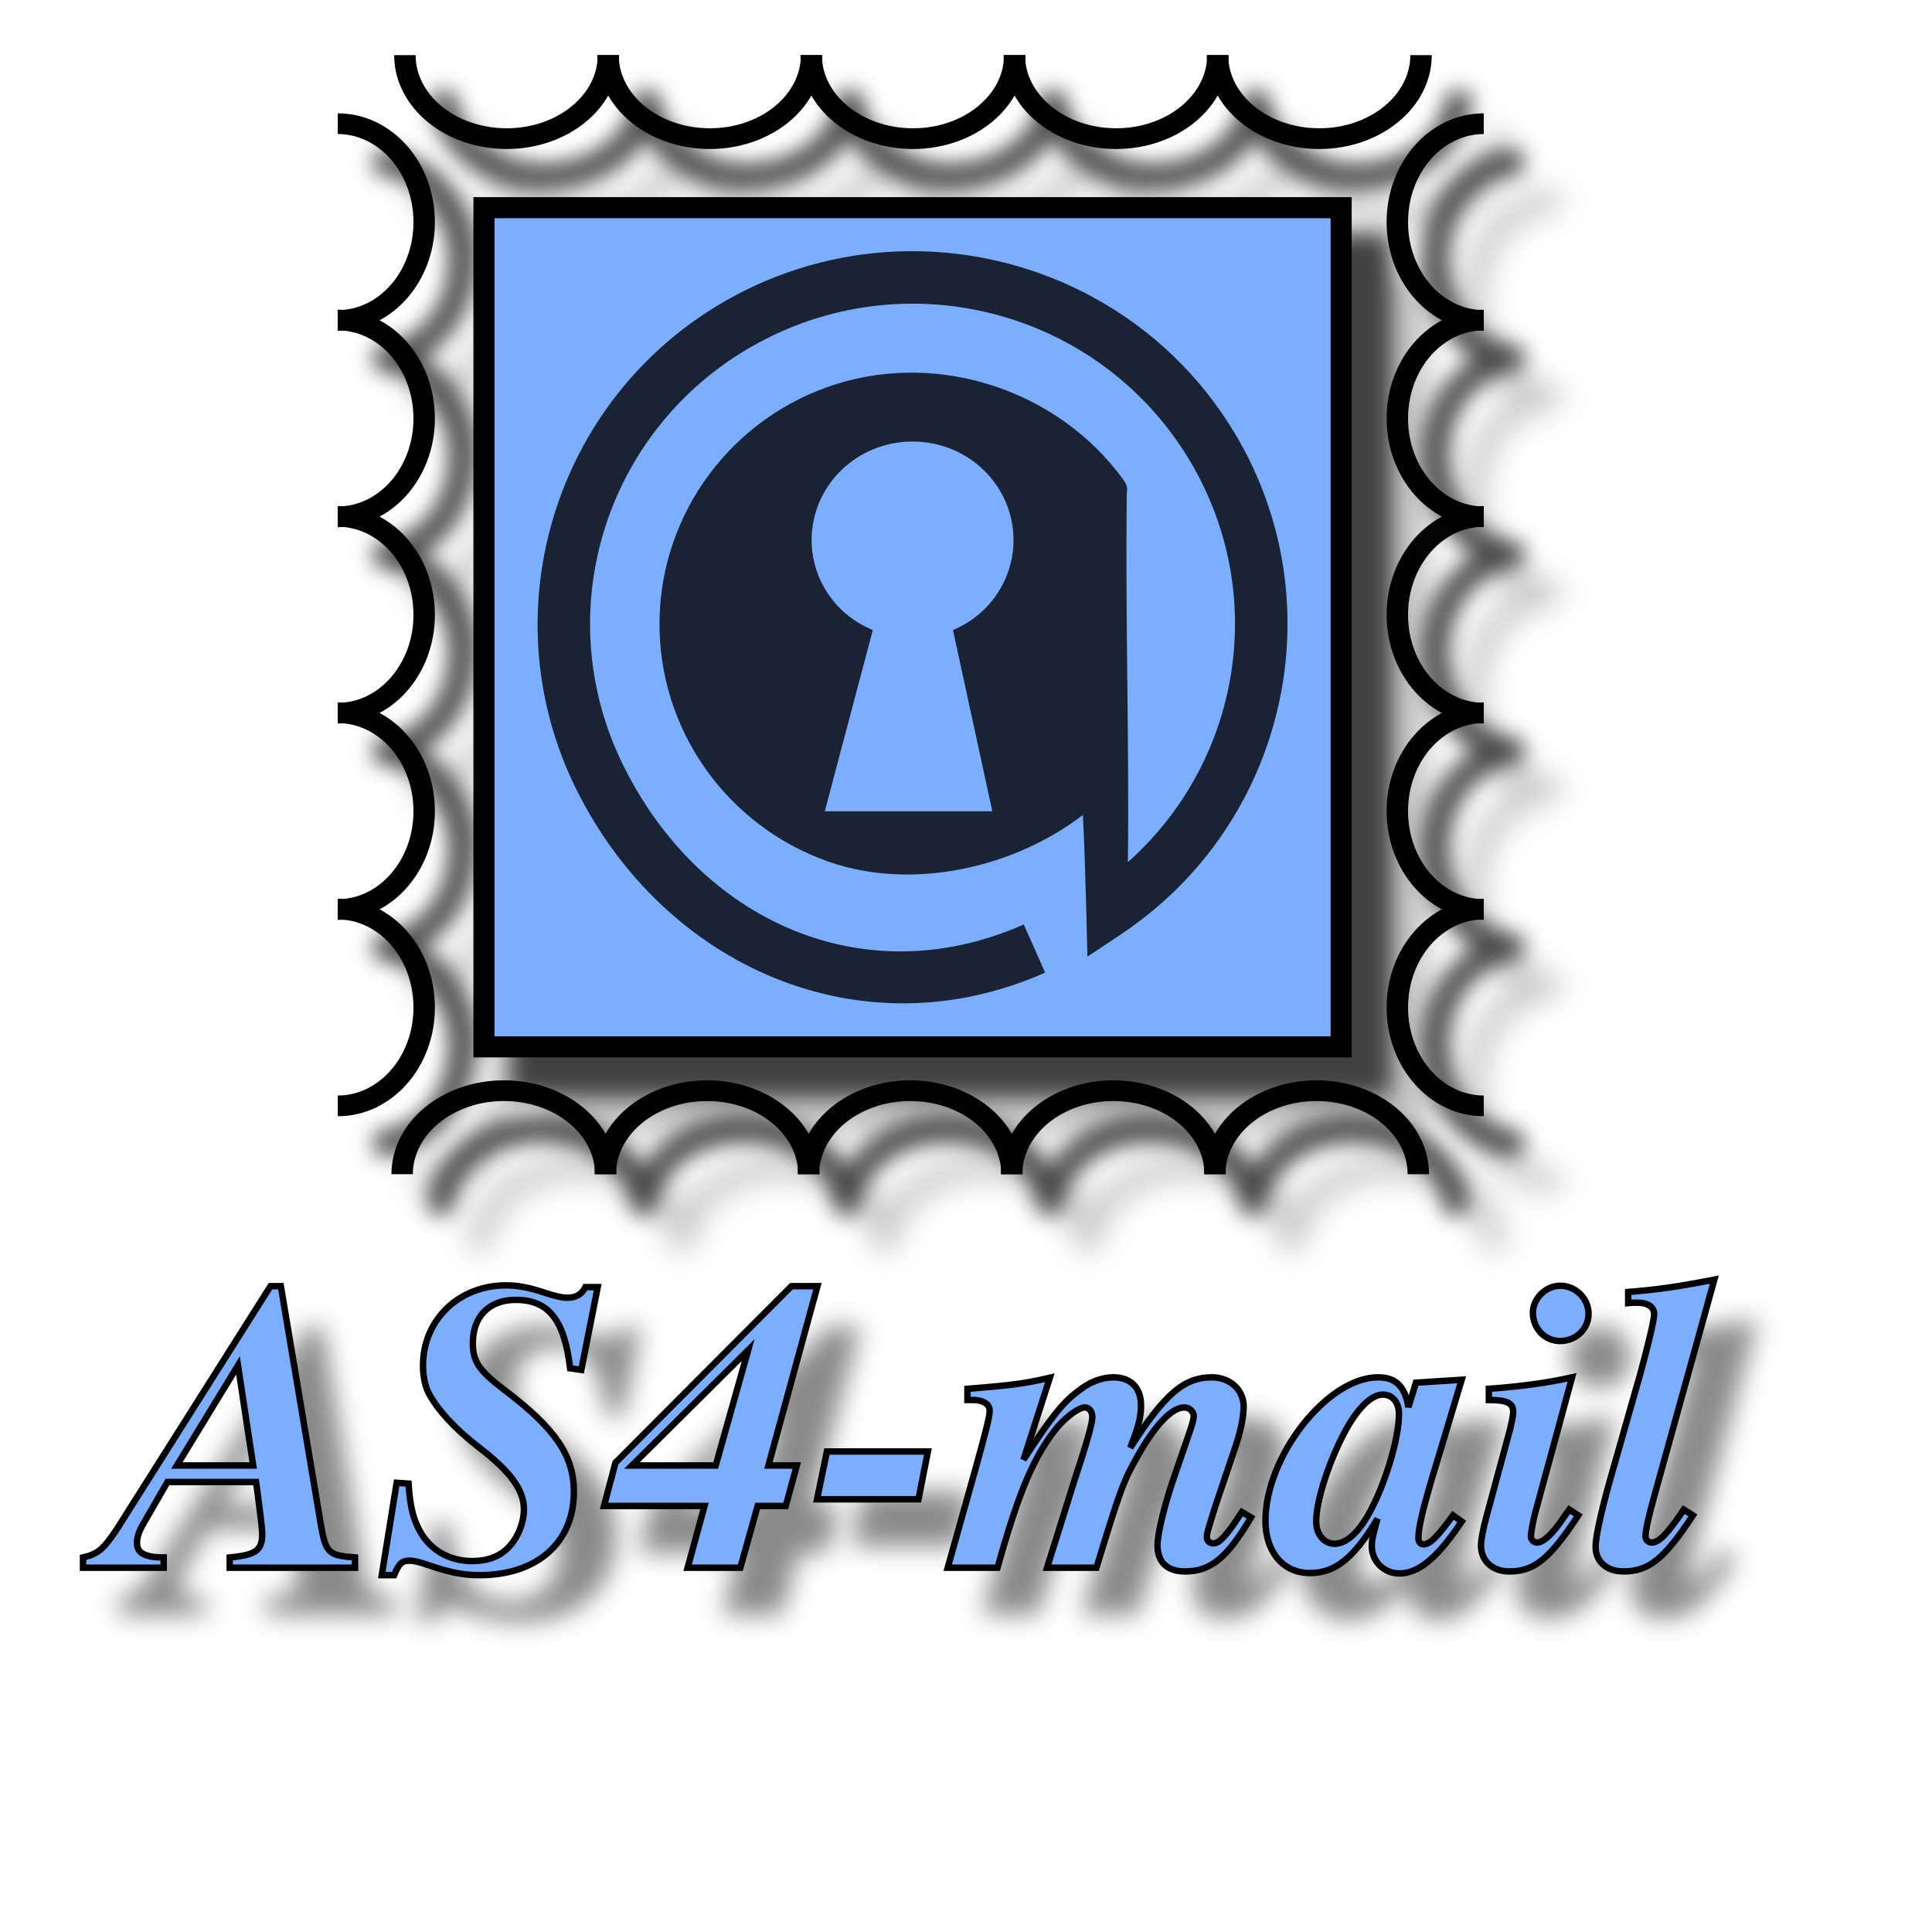
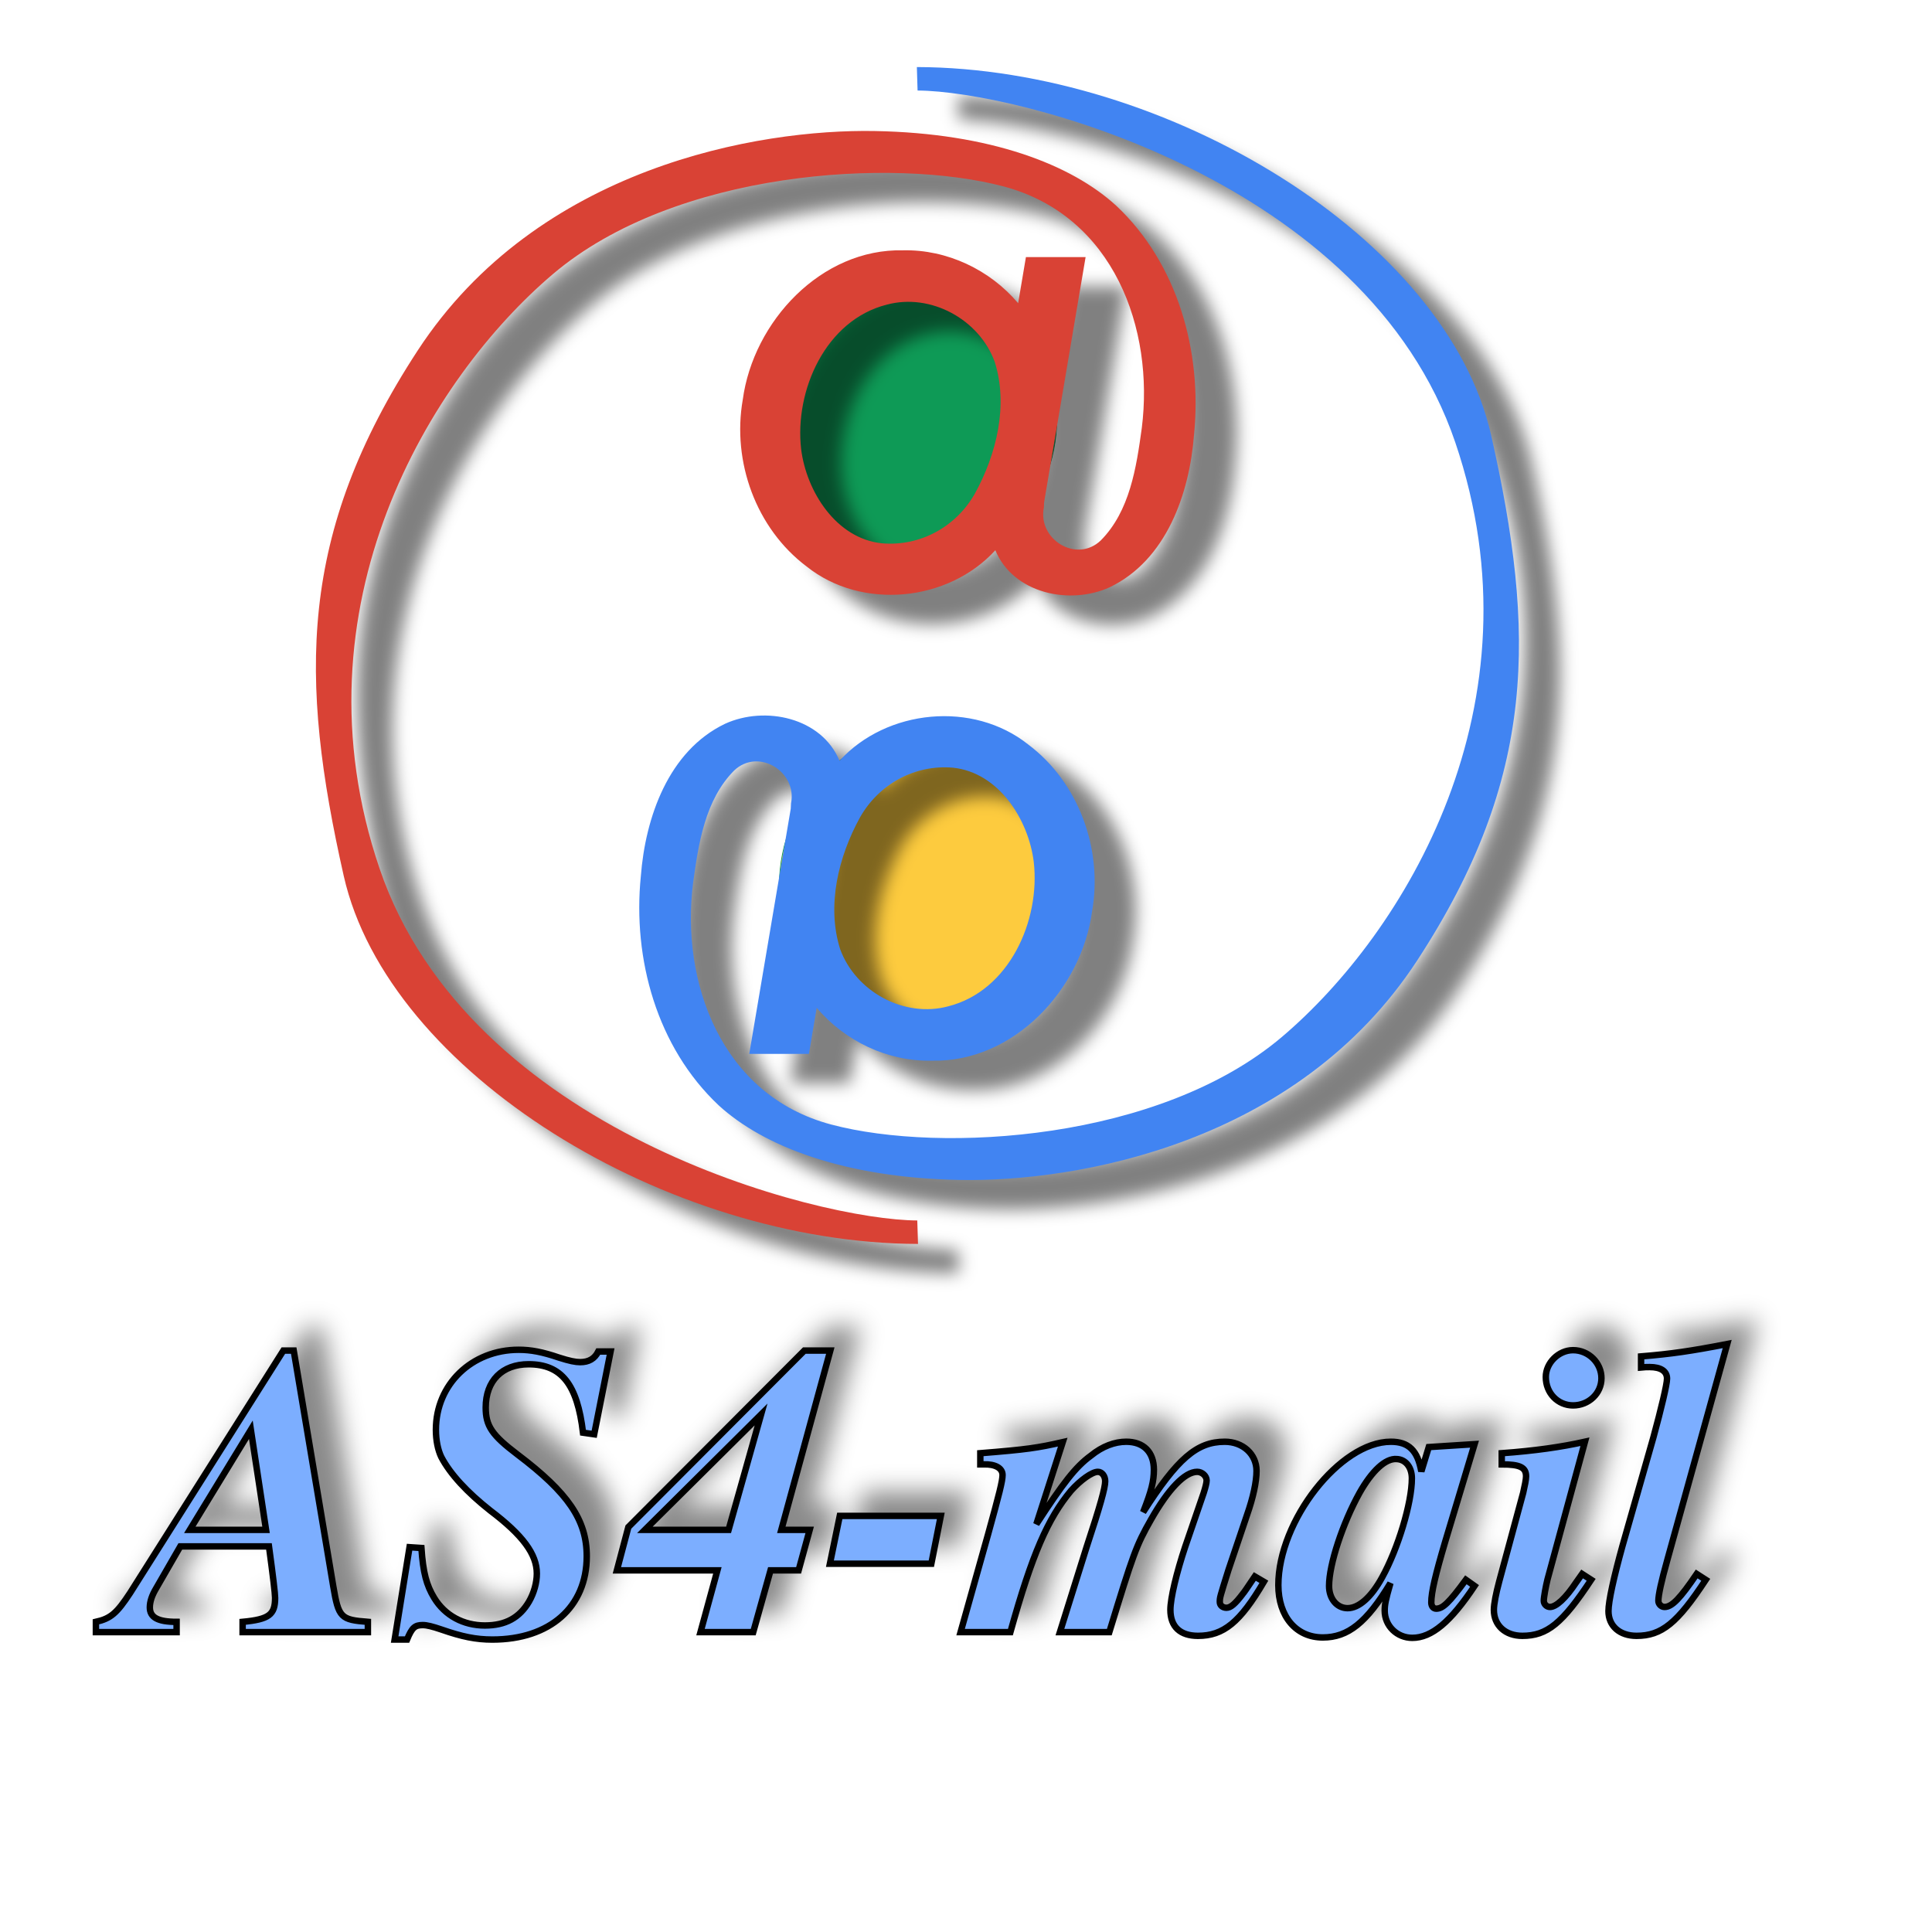
<svg xmlns="http://www.w3.org/2000/svg" xmlns:xlink="http://www.w3.org/1999/xlink" width="300" height="300" viewBox="0 0 300 300" id="svg12176" version="1.1">
  <defs id="defs12178">
    <linearGradient id="linearGradient4595">
      <stop style="stop-color:#000000;stop-opacity:1;" offset="0" id="stop4591" />
      <stop style="stop-color:#000000;stop-opacity:0;" offset="1" id="stop4593" />
    </linearGradient>
    <linearGradient xlink:href="#linearGradient4595" id="linearGradient4597" x1="-11.68" y1="1025.593" x2="235.933" y2="1025.593" gradientUnits="userSpaceOnUse" />
    <filter style="color-interpolation-filters:sRGB" id="filter4603" x="-0.018" width="1.037" y="-0.102" height="1.204">
      <feGaussianBlur stdDeviation="1.893" id="feGaussianBlur4605" />
    </filter>
    <filter style="color-interpolation-filters:sRGB;" id="filter5358">
      <feFlood flood-opacity="0.498" flood-color="rgb(0,0,0)" result="flood" id="feFlood5348" />
      <feComposite in="flood" in2="SourceGraphic" operator="in" result="composite1" id="feComposite5350" />
      <feGaussianBlur in="composite1" stdDeviation="2.6" result="blur" id="feGaussianBlur5352" />
      <feOffset dx="9" dy="9" result="offset" id="feOffset5354" />
      <feComposite in="SourceGraphic" in2="offset" operator="over" result="fbSourceGraphic" id="feComposite5356" />
      <feColorMatrix result="fbSourceGraphicAlpha" in="fbSourceGraphic" values="0 0 0 -1 0 0 0 0 -1 0 0 0 0 -1 0 0 0 0 1 0" id="feColorMatrix5360" />
      <feFlood id="feFlood5362" flood-opacity="0.498" flood-color="rgb(0,0,0)" result="flood" in="fbSourceGraphic" />
      <feComposite in2="fbSourceGraphic" id="feComposite5364" in="flood" operator="in" result="composite1" />
      <feGaussianBlur id="feGaussianBlur5366" in="composite1" stdDeviation="2.6" result="blur" />
      <feOffset id="feOffset5368" dx="9" dy="9" result="offset" />
      <feComposite in2="offset" id="feComposite5370" in="fbSourceGraphic" operator="over" result="composite2" />
    </filter>
+     <filter style="color-interpolation-filters:sRGB" id="filter2001">
+       <feFlood flood-opacity="0.498" flood-color="rgb(0,0,0)" result="flood" id="feFlood1991" />
+       <feComposite in="flood" in2="SourceGraphic" operator="in" result="composite1" id="feComposite1993" />
+       <feGaussianBlur in="composite1" stdDeviation="0.7" result="blur" id="feGaussianBlur1995" />
+       <feOffset dx="3.5" dy="2.5" result="offset" id="feOffset1997" />
+       <feComposite in="SourceGraphic" in2="offset" operator="over" result="composite2" id="feComposite1999" />
+     </filter>
  </defs>
  <g id="layer1" transform="translate(0,-752.3622)">
    <text xml:space="preserve" style="font-style:normal;font-weight:normal;font-size:64px;line-height:1.25;font-family:sans-serif;letter-spacing:0px;word-spacing:0px;opacity:0.462;fill:#030303;fill-opacity:1;stroke:#000000;stroke-opacity:1;filter:url(#filter4603)" x="23.216" y="1002.554" id="text63-2">
      <tspan id="tspan61-1" x="23.216" y="1002.554" style="font-style:italic;font-variant:normal;font-weight:bold;font-stretch:normal;font-size:64px;font-family:'Nimbus Roman No9 L';-inkscape-font-specification:'Nimbus Roman No9 L Bold Italic';fill:#030303;fill-opacity:1;stroke:#000000;stroke-opacity:1">AS4-mail</tspan>
    </text>
-     <g id="g59" transform="matrix(0.6544777,0,0,0.6544777,44.59629,257.8498)" style="filter:url(#filter5358)">
-       <rect ry="0" y="804.856" x="46.683" height="199.101" width="203.374" id="rect4944" style="opacity:1;fill:#7caeff;fill-opacity:1;fill-rule:evenodd;stroke:#000000;stroke-width:5;stroke-linejoin:miter;stroke-miterlimit:4.7;stroke-dasharray:none;stroke-dashoffset:0;stroke-opacity:1" />
-       <g transform="matrix(2.551557,0,0,2.466269,-303.9659,-9.687025)" style="opacity:1" id="g5567">
-         <path style="opacity:1;fill:none;fill-opacity:1;fill-rule:evenodd;stroke:#000000;stroke-width:1.993;stroke-linejoin:miter;stroke-miterlimit:4.7;stroke-dasharray:none;stroke-dashoffset:0;stroke-opacity:1" id="path5496" d="m 129.82,423.255 a 9.464,8.036 0 0 1 9.464,-8.036 9.464,8.036 0 0 1 9.464,8.036" />
-         <path style="opacity:1;fill:none;fill-opacity:1;fill-rule:evenodd;stroke:#000000;stroke-width:1.993;stroke-linejoin:miter;stroke-miterlimit:4.7;stroke-dasharray:none;stroke-dashoffset:0;stroke-opacity:1" id="path5496-3" d="m 148.71,423.255 a 9.464,8.036 0 0 1 9.464,-8.036 9.464,8.036 0 0 1 9.464,8.036" />
-         <path style="opacity:1;fill:none;fill-opacity:1;fill-rule:evenodd;stroke:#000000;stroke-width:1.993;stroke-linejoin:miter;stroke-miterlimit:4.7;stroke-dasharray:none;stroke-dashoffset:0;stroke-opacity:1" id="path5496-6" d="m 167.599,423.255 a 9.464,8.036 0 0 1 9.464,-8.036 9.464,8.036 0 0 1 9.464,8.036" />
-         <path style="opacity:1;fill:none;fill-opacity:1;fill-rule:evenodd;stroke:#000000;stroke-width:1.993;stroke-linejoin:miter;stroke-miterlimit:4.7;stroke-dasharray:none;stroke-dashoffset:0;stroke-opacity:1" id="path5496-9" d="m 186.489,423.255 a 9.464,8.036 0 0 1 9.464,-8.036 9.464,8.036 0 0 1 9.464,8.036" />
-         <path style="opacity:1;fill:none;fill-opacity:1;fill-rule:evenodd;stroke:#000000;stroke-width:1.993;stroke-linejoin:miter;stroke-miterlimit:4.7;stroke-dasharray:none;stroke-dashoffset:0;stroke-opacity:1" id="path5496-98" d="m 205.379,423.255 a 9.464,8.036 0 0 1 9.464,-8.036 9.464,8.036 0 0 1 9.464,8.036" />
+     <text xml:space="preserve" style="font-style:normal;font-weight:normal;font-size:64px;line-height:1.25;font-family:sans-serif;letter-spacing:0px;word-spacing:0px;fill:#7caeff;fill-opacity:1;stroke:#000000;stroke-opacity:1" x="19.173" y="1005.794" id="text63">
+       <tspan id="tspan61" x="19.173" y="1005.794" style="font-style:italic;font-variant:normal;font-weight:bold;font-stretch:normal;font-size:64px;font-family:'Nimbus Roman No9 L';-inkscape-font-specification:'Nimbus Roman No9 L Bold Italic';fill:#7caeff;fill-opacity:1;stroke:#000000;stroke-opacity:1">AS4-mail</tspan>
+     </text>
+     <g transform="matrix(0.7636893,0,0,0.7636893,29.96132,165.8132)" id="g51">
+       <ellipse ry="32.141" rx="31.498" cy="948.182" cx="150.728" id="path10-6-3-0" style="display:inline;fill:#fdcb3e;fill-opacity:1;stroke:#0e9a56;stroke-width:0.151;stroke-opacity:1" />
+       <ellipse ry="32.141" rx="31.498" cy="853.024" cx="144.149" id="path10-6-3-0-7" style="display:inline;fill:#0e9a56;fill-opacity:1;stroke:#0e9a56;stroke-width:0.151;stroke-opacity:1" />
+       <g id="text859-0" style="font-style:normal;font-weight:normal;font-size:84.572px;line-height:1.25;font-family:sans-serif;letter-spacing:0px;word-spacing:0px;display:inline;fill:#ef0000;fill-opacity:1;stroke:none;stroke-width:2.114;filter:url(#filter2001)" aria-label="@" transform="matrix(2.389506,0,0,2.389506,27.47909,311.2916)">
+         <path id="path1042-1" d="m 60.907,234.337 c -0.549,2.701 2.775,4.765 4.836,2.805 2.48,-2.493 3.036,-6.222 3.495,-9.567 1.068,-8.391 -2.361,-18.075 -11.765,-20.562 -9.404,-2.487 -27.953,-1.351 -38.337,7.456 -10.384,8.807 -22.359,28.249 -14.751,50.602 7.608,22.353 37.32,29.9 45.75,29.931 0.061,1.998 0.061,1.998 0.061,1.998 C 28.902,296.939 5.112,282.442 1.329,265.676 -2.454,248.91 -2.595,236.616 7.627,220.971 17.848,205.327 36.646,202.125 46.51,202.3 c 9.865,0.176 16.743,2.864 20.55,6.351 5.253,4.937 7.332,12.451 6.624,19.491 -0.384,5.002 -2.349,10.669 -7.171,12.978 -3.398,1.55 -8.208,0.539 -9.735,-3.149 -4.015,4.402 -11.374,5.122 -16.059,1.383 -4.312,-3.239 -6.358,-8.925 -5.434,-14.196 0.896,-6.639 6.665,-12.868 13.646,-12.708 3.734,-0.08 7.388,1.657 9.787,4.501 l 0.661,-3.923 h 5.079 c -1.177,6.955 -2.351,13.91 -3.531,20.864 z m -5.864,-1.198 c 1.829,-3.327 2.855,-7.482 1.683,-11.194 -1.311,-3.613 -5.445,-5.881 -9.189,-4.871 -5.194,1.308 -7.859,7.289 -7.286,12.29 0.448,3.612 2.981,7.609 6.871,8.017 3.249,0.285 6.319,-1.397 7.921,-4.242 z" style="font-style:normal;font-variant:normal;font-weight:normal;font-stretch:normal;font-family:Meera;-inkscape-font-specification:Meera;fill:#d94235;fill-opacity:1;stroke-width:2.114" />
+         <path id="path1042-1-3" d="m 39.39,259.519 c 0.549,-2.701 -2.775,-4.765 -4.836,-2.805 -2.48,2.493 -3.035,6.222 -3.495,9.567 -1.068,8.391 2.361,18.075 11.764,20.562 9.404,2.487 27.953,1.351 38.337,-7.456 10.384,-8.807 22.359,-28.249 14.751,-50.602 -7.608,-22.353 -37.32,-29.9 -45.751,-29.931 -0.061,-1.998 0,0 -0.061,-1.998 21.295,0.061 45.084,14.557 48.867,31.324 3.783,16.766 3.924,29.061 -6.297,44.705 -10.222,15.644 -29.019,18.847 -38.884,18.671 -9.864,-0.176 -16.743,-2.864 -20.55,-6.351 -5.253,-4.937 -7.332,-12.451 -6.624,-19.491 0.384,-5.002 2.349,-10.669 7.171,-12.978 3.398,-1.55 8.208,-0.539 9.735,3.149 4.015,-4.402 11.374,-5.122 16.059,-1.383 4.312,3.239 6.358,8.925 5.434,14.196 -0.896,6.639 -6.665,12.868 -13.646,12.708 -3.734,0.08 -7.388,-1.657 -9.787,-4.501 l -0.661,3.923 h -5.079 c 1.177,-6.955 2.351,-13.91 3.531,-20.864 z m 5.864,1.198 c -1.829,3.327 -2.855,7.482 -1.683,11.194 1.311,3.613 5.445,5.881 9.189,4.871 5.194,-1.308 7.859,-7.289 7.286,-12.29 -0.448,-3.612 -2.981,-7.609 -6.871,-8.017 -3.249,-0.285 -6.319,1.397 -7.921,4.242 z" style="font-style:normal;font-variant:normal;font-weight:normal;font-stretch:normal;font-size:84.572px;line-height:1.25;font-family:Meera;-inkscape-font-specification:Meera;letter-spacing:0px;word-spacing:0px;display:inline;fill:#4184f2;fill-opacity:1;stroke:none;stroke-width:2.114" />
      </g>
-       <g id="g5567-7" transform="matrix(0,2.466269,-2.551557,0,1091.957,464.7594)">
-         <path style="opacity:1;fill:none;fill-opacity:1;fill-rule:evenodd;stroke:#000000;stroke-width:1.993;stroke-linejoin:miter;stroke-miterlimit:4.7;stroke-dasharray:none;stroke-dashoffset:0;stroke-opacity:1" id="path5496-48" d="m 129.82,423.255 a 9.464,8.036 0 0 1 9.464,-8.036 9.464,8.036 0 0 1 9.464,8.036" />
-         <path style="opacity:1;fill:none;fill-opacity:1;fill-rule:evenodd;stroke:#000000;stroke-width:1.993;stroke-linejoin:miter;stroke-miterlimit:4.7;stroke-dasharray:none;stroke-dashoffset:0;stroke-opacity:1" id="path5496-3-7" d="m 148.71,423.255 a 9.464,8.036 0 0 1 9.464,-8.036 9.464,8.036 0 0 1 9.464,8.036" />
-         <path style="opacity:1;fill:none;fill-opacity:1;fill-rule:evenodd;stroke:#000000;stroke-width:1.993;stroke-linejoin:miter;stroke-miterlimit:4.7;stroke-dasharray:none;stroke-dashoffset:0;stroke-opacity:1" id="path5496-6-93" d="m 167.599,423.255 a 9.464,8.036 0 0 1 9.464,-8.036 9.464,8.036 0 0 1 9.464,8.036" />
-         <path style="opacity:1;fill:none;fill-opacity:1;fill-rule:evenodd;stroke:#000000;stroke-width:1.993;stroke-linejoin:miter;stroke-miterlimit:4.7;stroke-dasharray:none;stroke-dashoffset:0;stroke-opacity:1" id="path5496-9-1" d="m 186.489,423.255 a 9.464,8.036 0 0 1 9.464,-8.036 9.464,8.036 0 0 1 9.464,8.036" />
-         <path style="opacity:1;fill:none;fill-opacity:1;fill-rule:evenodd;stroke:#000000;stroke-width:1.993;stroke-linejoin:miter;stroke-miterlimit:4.7;stroke-dasharray:none;stroke-dashoffset:0;stroke-opacity:1" id="path5496-98-8" d="m 205.379,423.255 a 9.464,8.036 0 0 1 9.464,-8.036 9.464,8.036 0 0 1 9.464,8.036" />
-       </g>
-       <g style="opacity:1" id="g5567-77" transform="matrix(-2.551557,0,0,-2.466269,600.2548,1812.518)">
-         <path style="opacity:1;fill:none;fill-opacity:1;fill-rule:evenodd;stroke:#000000;stroke-width:1.993;stroke-linejoin:miter;stroke-miterlimit:4.7;stroke-dasharray:none;stroke-dashoffset:0;stroke-opacity:1" id="path5496-61" d="m 129.82,423.255 a 9.464,8.036 0 0 1 9.464,-8.036 9.464,8.036 0 0 1 9.464,8.036" />
-         <path style="opacity:1;fill:none;fill-opacity:1;fill-rule:evenodd;stroke:#000000;stroke-width:1.993;stroke-linejoin:miter;stroke-miterlimit:4.7;stroke-dasharray:none;stroke-dashoffset:0;stroke-opacity:1" id="path5496-3-1" d="m 148.71,423.255 a 9.464,8.036 0 0 1 9.464,-8.036 9.464,8.036 0 0 1 9.464,8.036" />
-         <path style="opacity:1;fill:none;fill-opacity:1;fill-rule:evenodd;stroke:#000000;stroke-width:1.993;stroke-linejoin:miter;stroke-miterlimit:4.7;stroke-dasharray:none;stroke-dashoffset:0;stroke-opacity:1" id="path5496-6-1" d="m 167.599,423.255 a 9.464,8.036 0 0 1 9.464,-8.036 9.464,8.036 0 0 1 9.464,8.036" />
-         <path style="opacity:1;fill:none;fill-opacity:1;fill-rule:evenodd;stroke:#000000;stroke-width:1.993;stroke-linejoin:miter;stroke-miterlimit:4.7;stroke-dasharray:none;stroke-dashoffset:0;stroke-opacity:1" id="path5496-9-19" d="m 186.489,423.255 a 9.464,8.036 0 0 1 9.464,-8.036 9.464,8.036 0 0 1 9.464,8.036" />
-         <path style="opacity:1;fill:none;fill-opacity:1;fill-rule:evenodd;stroke:#000000;stroke-width:1.993;stroke-linejoin:miter;stroke-miterlimit:4.7;stroke-dasharray:none;stroke-dashoffset:0;stroke-opacity:1" id="path5496-98-1" d="m 205.379,423.255 a 9.464,8.036 0 0 1 9.464,-8.036 9.464,8.036 0 0 1 9.464,8.036" />
-       </g>
-       <g style="opacity:1" id="g5567-7-9" transform="matrix(0,-2.466269,2.551557,0,-790.9688,1338.133)">
-         <path style="opacity:1;fill:none;fill-opacity:1;fill-rule:evenodd;stroke:#000000;stroke-width:1.993;stroke-linejoin:miter;stroke-miterlimit:4.7;stroke-dasharray:none;stroke-dashoffset:0;stroke-opacity:1" id="path5496-48-7" d="m 129.82,421.255 a 9.464,8.036 0 0 1 9.464,-8.036 9.464,8.036 0 0 1 9.464,8.036" />
-         <path style="opacity:1;fill:none;fill-opacity:1;fill-rule:evenodd;stroke:#000000;stroke-width:1.993;stroke-linejoin:miter;stroke-miterlimit:4.7;stroke-dasharray:none;stroke-dashoffset:0;stroke-opacity:1" id="path5496-3-7-5" d="m 148.71,421.255 a 9.464,8.036 0 0 1 9.464,-8.036 9.464,8.036 0 0 1 9.464,8.036" />
-         <path style="opacity:1;fill:none;fill-opacity:1;fill-rule:evenodd;stroke:#000000;stroke-width:1.993;stroke-linejoin:miter;stroke-miterlimit:4.7;stroke-dasharray:none;stroke-dashoffset:0;stroke-opacity:0.988" id="path5496-6-93-5" d="m 167.599,421.255 a 9.464,8.036 0 0 1 9.464,-8.036 9.464,8.036 0 0 1 9.464,8.036" />
-         <path style="opacity:1;fill:none;fill-opacity:1;fill-rule:evenodd;stroke:#000000;stroke-width:1.993;stroke-linejoin:miter;stroke-miterlimit:4.7;stroke-dasharray:none;stroke-dashoffset:0;stroke-opacity:1" id="path5496-9-1-8" d="m 186.489,421.255 a 9.464,8.036 0 0 1 9.464,-8.036 9.464,8.036 0 0 1 9.464,8.036" />
-         <path style="opacity:1;fill:none;fill-opacity:1;fill-rule:evenodd;stroke:#000000;stroke-width:1.993;stroke-linejoin:miter;stroke-miterlimit:4.7;stroke-dasharray:none;stroke-dashoffset:0;stroke-opacity:1" id="path5496-98-8-6" d="m 205.379,421.255 a 9.464,8.036 0 0 1 9.464,-8.036 9.464,8.036 0 0 1 9.464,8.036" />
-       </g>
-       <path id="path4149-9" d="m 147.413,815.18 c -14.012,0.132 -28.177,3.561 -41.311,10.614 -42.029,22.57 -58.664,74.353 -37.544,116.987 20.905,42.2 67.68,62.912 111.27,43.556 l -5.072,-11.421 c -37.636,16.712 -76.597,-0.539 -94.997,-37.683 -18.185,-36.71 -3.988,-80.967 32.256,-100.43 36.243,-19.463 81.336,-6.982 102.246,28.269 18.78,31.66 11.889,71.287 -14.801,95.06 0.338,-29.08 -0.643,-58.693 -0.257,-87.487 0.283,-1.78 -0.22,-2.448 -1.232,-3.809 -15.292,-20.583 -43.029,-29.865 -67.656,-22.139 -24.645,7.731 -41.601,30.361 -41.98,56.093 -0.379,25.732 15.905,48.85 40.312,57.295 19.769,6.841 43.816,1.416 60.133,-11.154 0.634,11.683 1.069,33.626 1.069,33.626 l 7.469,-4.946 c 0.629,-0.401 0.341,-0.258 0.957,-0.673 38.741,-26.078 50.636,-77.948 26.736,-118.241 -16.692,-28.142 -46.77,-43.809 -77.596,-43.519 z m 0.923,45.157 c 11.179,-0.016 20.838,7.481 23.361,18.052 2.523,10.571 -2.745,21.429 -12.517,26.109 l -1.219,0.583 9.335,42.99 h -39.752 l 11.391,-42.986 -1.23,-0.577 c -9.873,-4.639 -15.166,-15.474 -12.674,-26.051 2.491,-10.578 12.127,-18.103 23.305,-18.118 z" style="color:#000000;font-style:normal;font-variant:normal;font-weight:normal;font-stretch:normal;font-size:medium;line-height:normal;font-family:sans-serif;text-indent:0;text-align:start;text-decoration:none;text-decoration-line:none;text-decoration-style:solid;text-decoration-color:#000000;letter-spacing:normal;word-spacing:normal;text-transform:none;writing-mode:lr-tb;direction:ltr;baseline-shift:baseline;text-anchor:start;white-space:normal;clip-rule:nonzero;display:inline;overflow:visible;visibility:visible;opacity:0.799;isolation:auto;mix-blend-mode:normal;color-interpolation:sRGB;color-interpolation-filters:linearRGB;solid-color:#000000;solid-opacity:1;fill:#000000;fill-opacity:1;fill-rule:evenodd;stroke:none;stroke-width:13.2;stroke-linecap:butt;stroke-linejoin:miter;stroke-miterlimit:4.1;stroke-dasharray:none;stroke-dashoffset:0;stroke-opacity:1;color-rendering:auto;image-rendering:auto;shape-rendering:auto;text-rendering:auto;enable-background:accumulate" />
    </g>
-     <text xml:space="preserve" style="font-style:normal;font-weight:normal;font-size:64px;line-height:1.25;font-family:sans-serif;letter-spacing:0px;word-spacing:0px;fill:#7caeff;fill-opacity:1;stroke:#000000;stroke-opacity:1" x="17.173" y="995.794" id="text63">
-       <tspan id="tspan61" x="17.173" y="995.794" style="font-style:italic;font-variant:normal;font-weight:bold;font-stretch:normal;font-size:64px;font-family:'Nimbus Roman No9 L';-inkscape-font-specification:'Nimbus Roman No9 L Bold Italic';fill:#7caeff;fill-opacity:1;stroke:#000000;stroke-opacity:1">AS4-mail</tspan>
-     </text>
  </g>
</svg>
